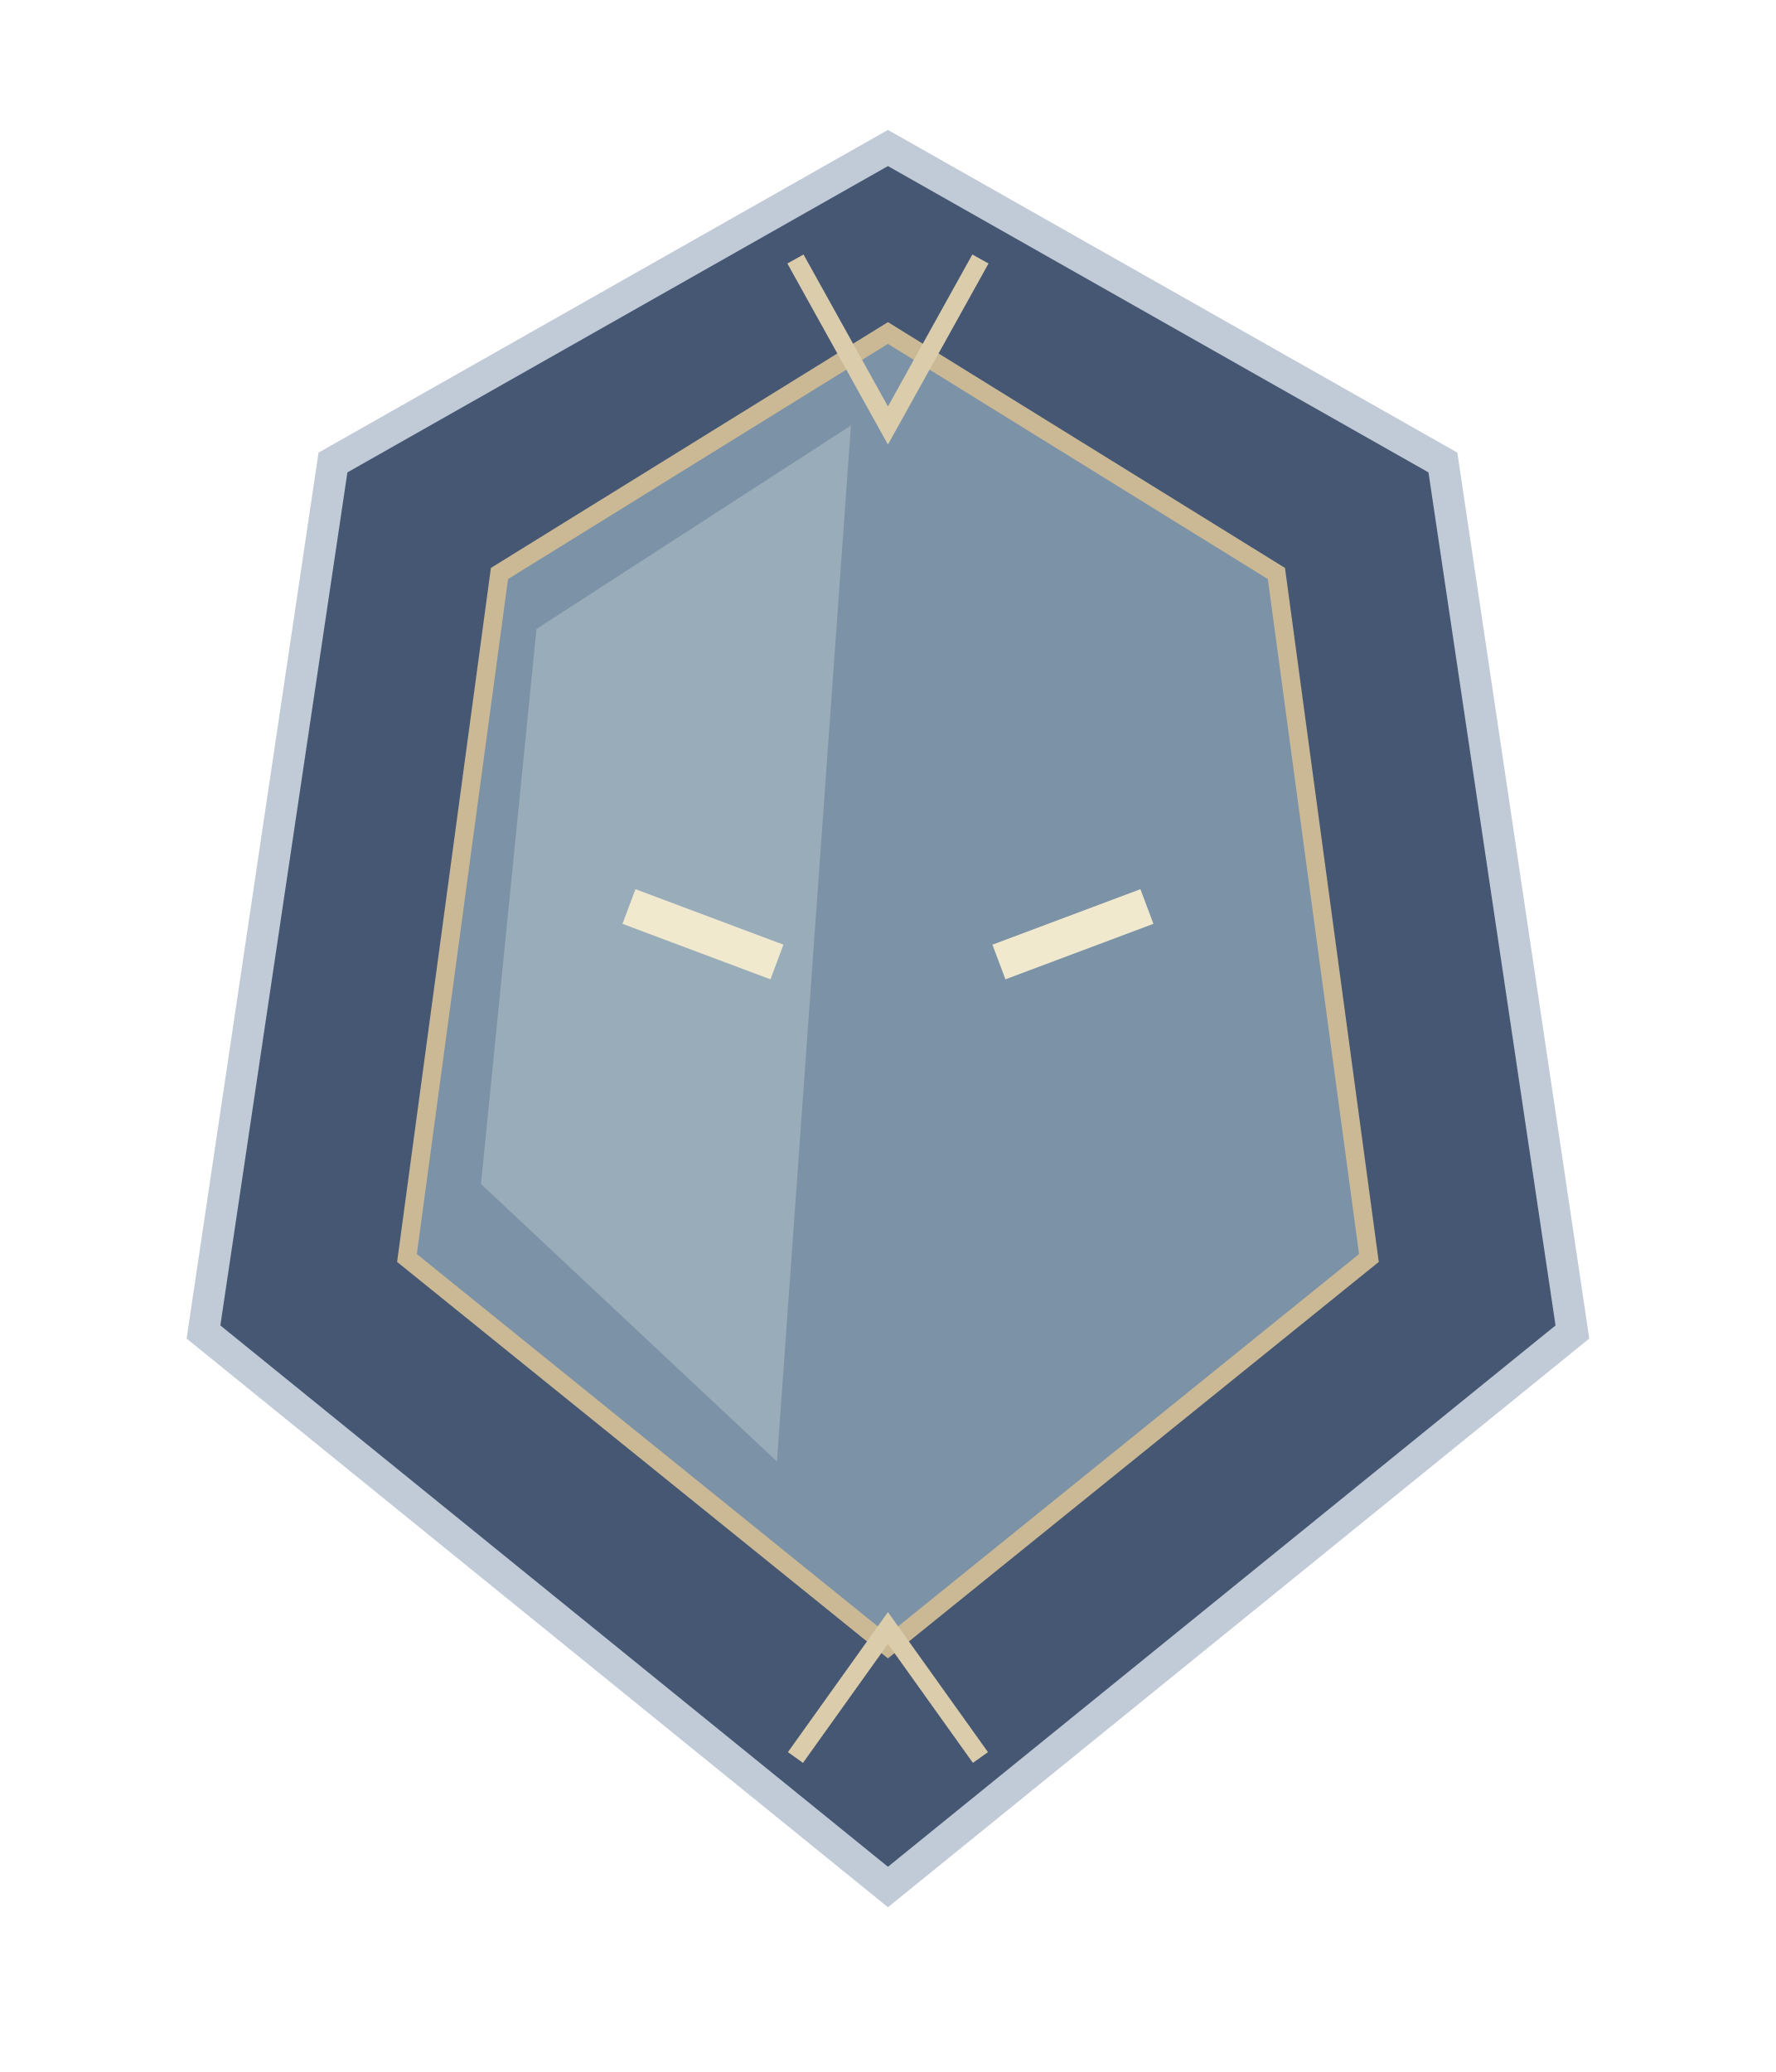
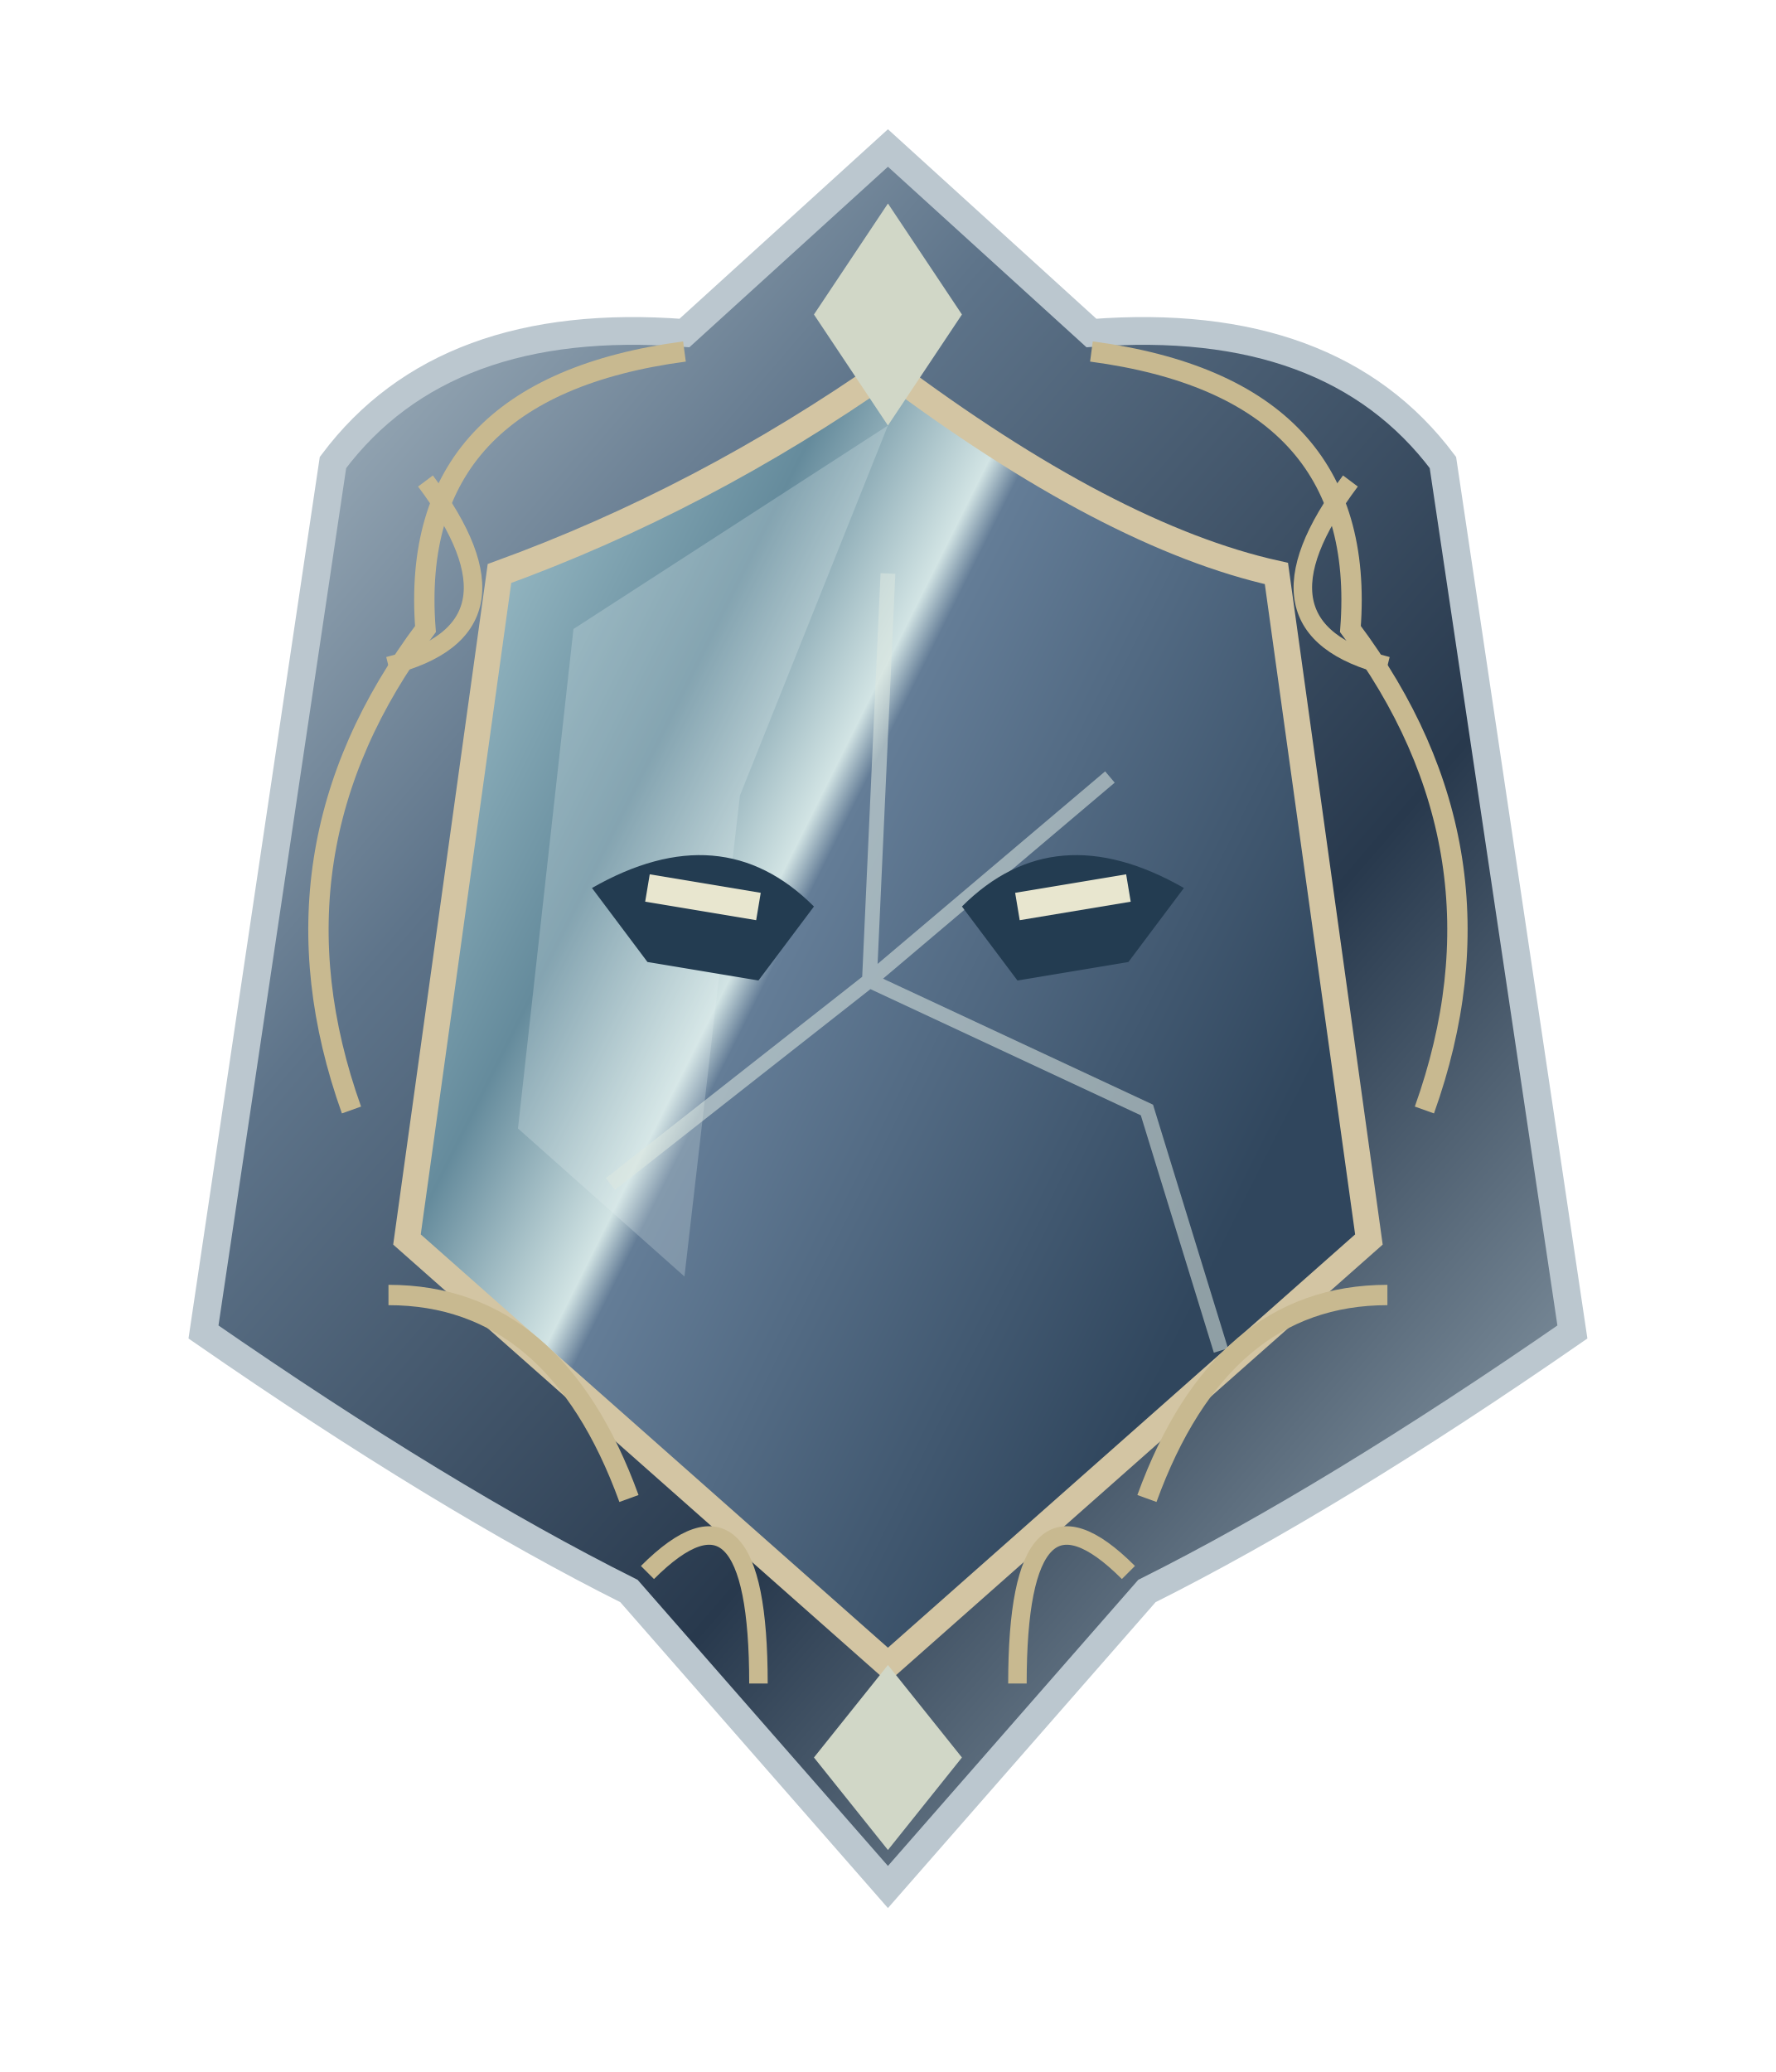
<svg xmlns="http://www.w3.org/2000/svg" width="192" height="224" viewBox="0 0 96 112">
-   <path d="M48 8L78 25L85 72L48 102L11 72L18 25Z" fill="#455772" stroke="#c1cad7" stroke-width="1.7" />
-   <path d="M48 18L69 31L74 68L48 89L22 68L27 31Z" fill="#7c92a6" stroke="#cbb995" />
-   <path d="M29 34L46 23L42 79L26 64Z" fill="#d5e3e2" opacity=".32" />
-   <path d="M34 49L42 52M54 52L62 49" stroke="#f0e9ce" stroke-width="2" />
-   <path d="M43 14L48 23L53 14M43 95L48 88L53 95" fill="none" stroke="#dbcdac" />
+   <defs>
+     <linearGradient id="frame" x2=".9" y2="1">
+       <stop stop-color="#bdcbd2" />
+       <stop offset=".32" stop-color="#5e748a" />
+       <stop offset=".65" stop-color="#28394d" />
+       <stop offset="1" stop-color="#a1b2bd" />
+     </linearGradient>
+     <linearGradient id="glass" x2=".9" y2=".6">
+       <stop stop-color="#b9d8de" />
+       <stop offset=".35" stop-color="#658b9c" />
+       <stop offset=".5" stop-color="#d2e4e4" />
+       <stop offset=".53" stop-color="#647d97" />
+       <stop offset="1" stop-color="#30465d" />
+     </linearGradient>
+   </defs>
+   <path d="M48 8L59 18Q72 17 78 25L85 72Q72 81 62 86L48 102L34 86Q24 81 11 72L18 25Q24 17 37 18Z" fill="url(#frame)" stroke="#bbc7cf" stroke-width="1.5" />
+   <path d="M48 20Q60 29 69 31L74 67L48 90L22 67L27 31Q38 27 48 20Z" fill="url(#glass)" stroke="#d3c5a3" stroke-width="1.4" />
+   <path d="M48 23L31 34L28 61L37 69L40 43Z" fill="#e2eef0" opacity=".25" />
+   <path d="M48 31L47 53L33 64M47 53L62 60L66 73M47 53L60 42" fill="none" stroke="#dce7df" stroke-opacity=".55" stroke-width=".8" />
+   <path d="M32 48Q39 44 44 49L41 53L35 52ZM52 49Q57 44 64 48L61 52L55 53Z" fill="#233c51" />
+   <path d="M35 48L41 49M55 49L61 48" stroke="#e8e6cf" stroke-width="1.5" />
+   <path d="M37 19Q22 21 23 34Q14 46 19 60M59 19Q74 21 73 34Q82 46 77 60M21 70Q30 70 34 81M75 70Q66 70 62 81" fill="none" stroke="#c8b990" stroke-width="1.1" />
+   <path d="M21 36Q29 34 23 26M75 36Q67 34 73 26M35 85Q41 79 41 91M61 85Q55 79 55 91" fill="none" stroke="#c8b990" stroke-width="1" />
+   <path d="M48 11L52 17L48 23L44 17ZM48 90L52 95L48 100L44 95Z" fill="#d1d7c7" />
</svg>
